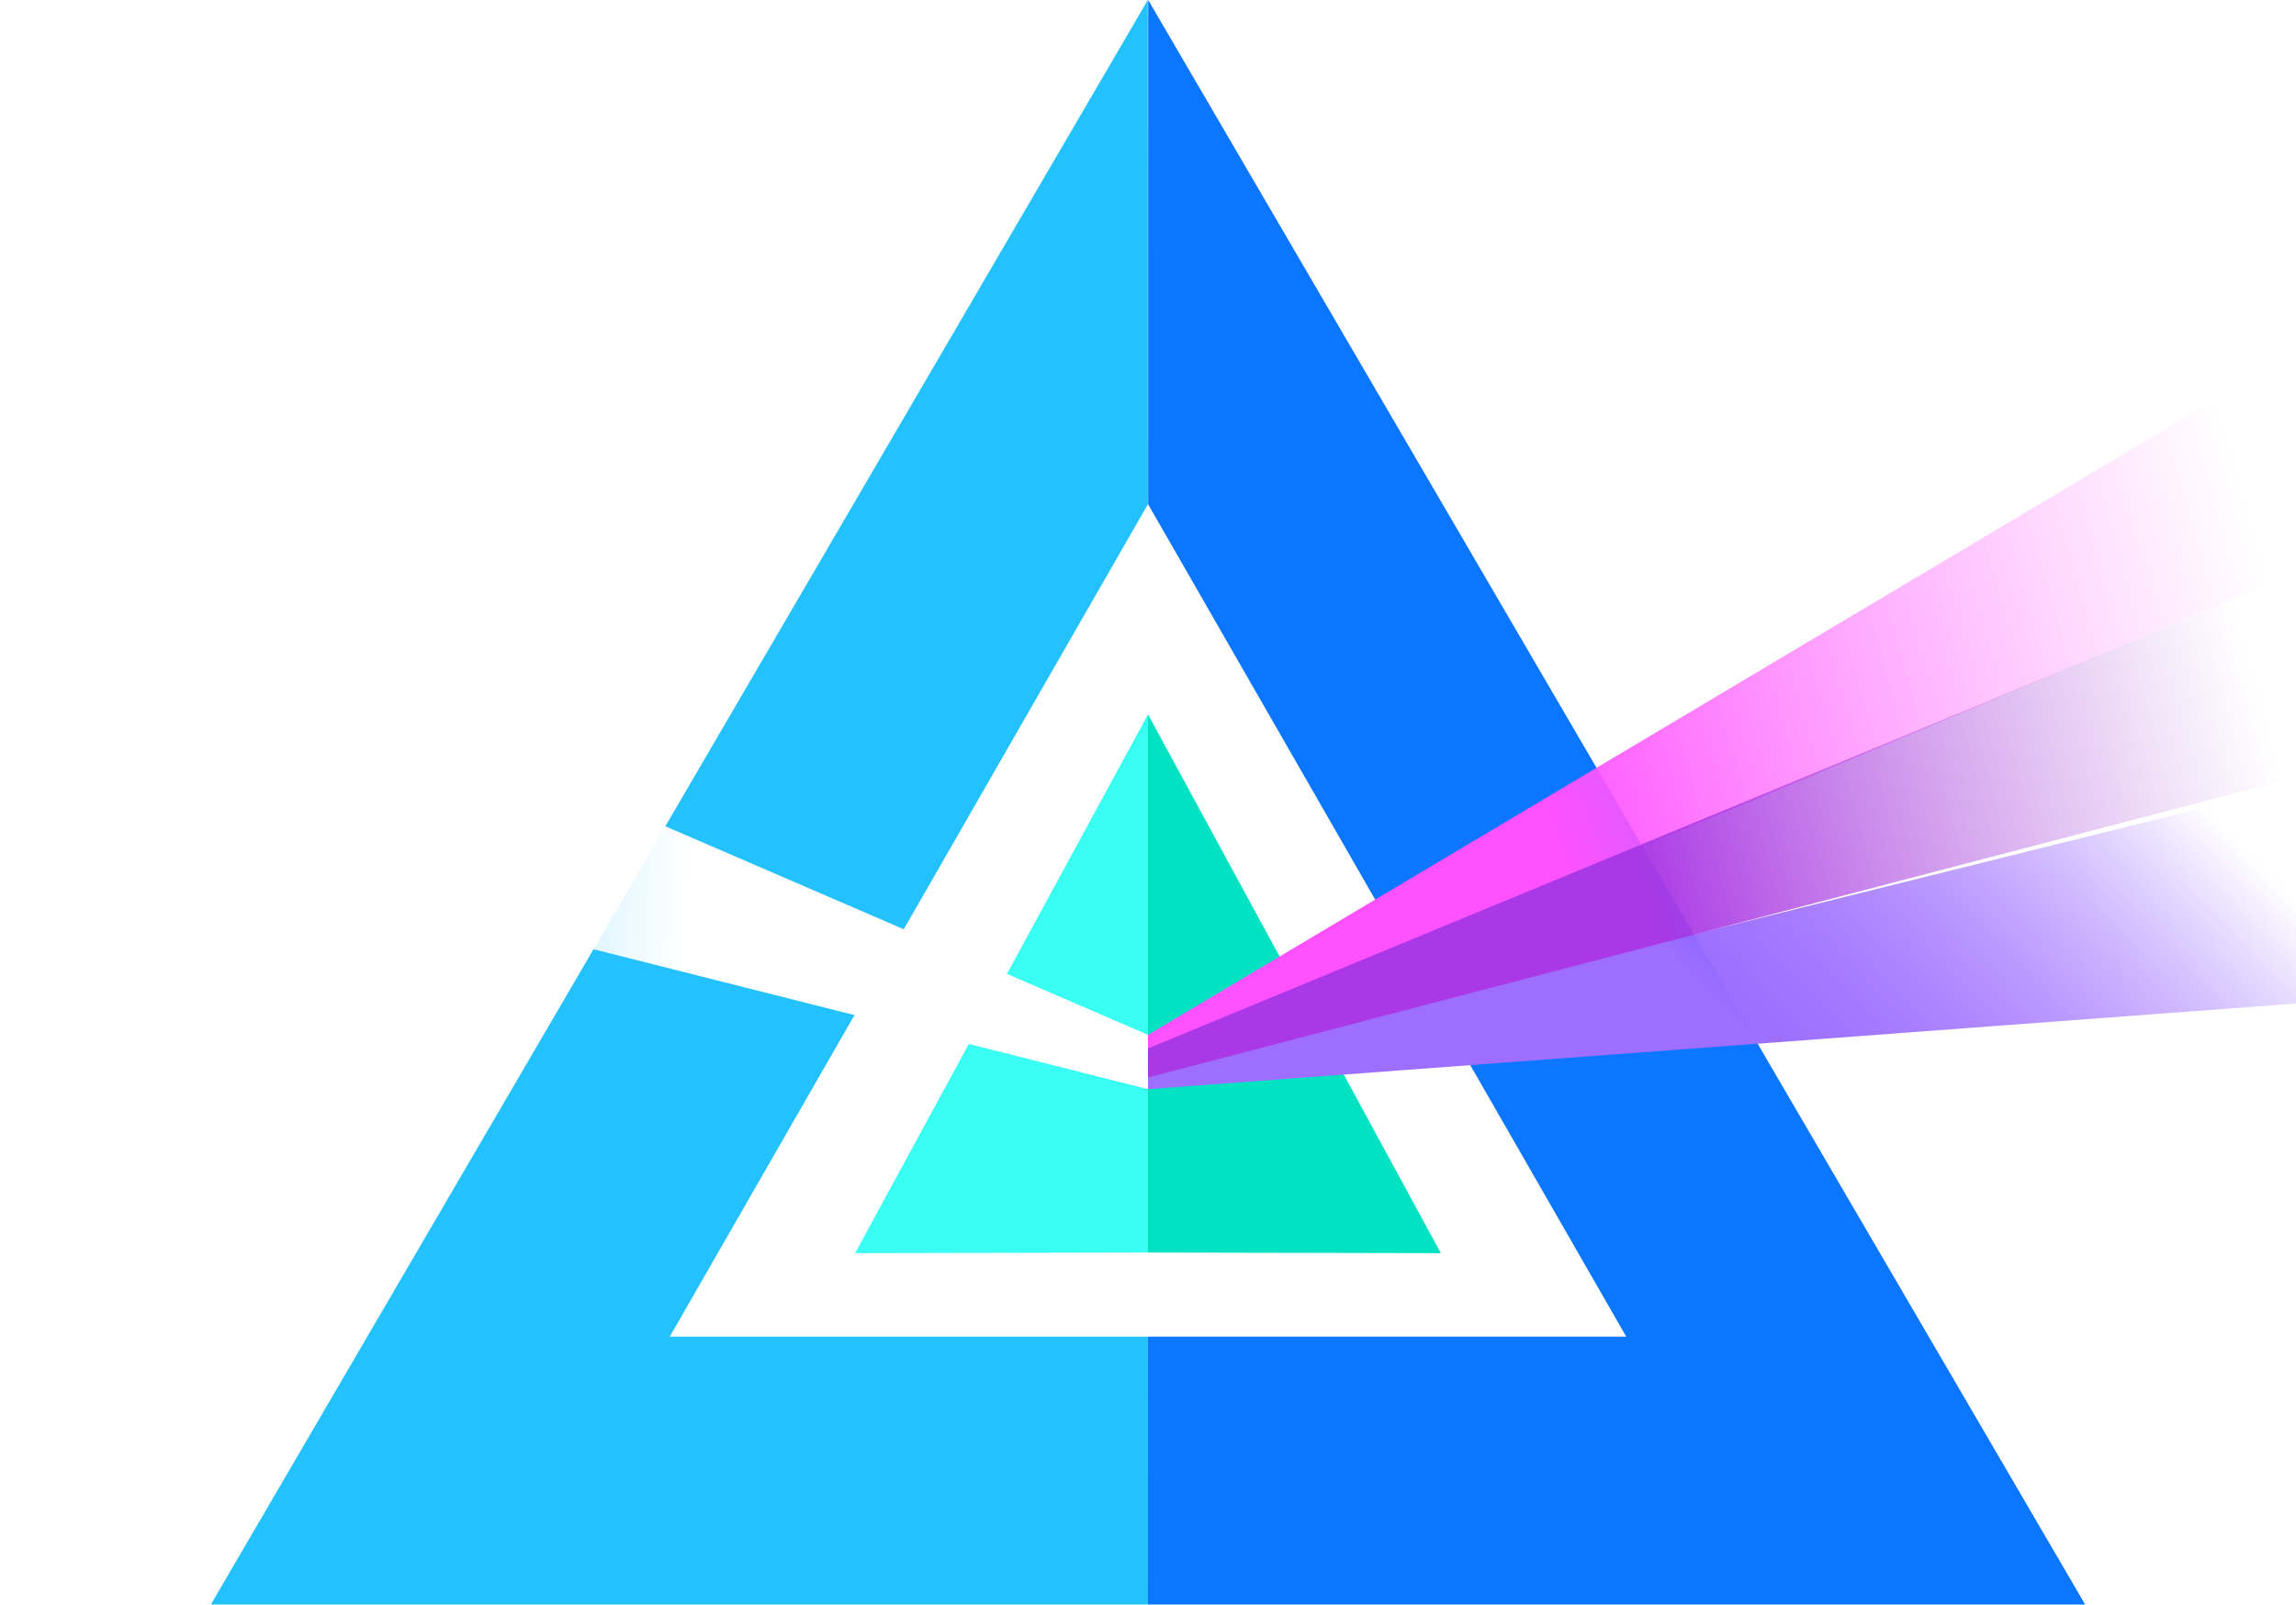
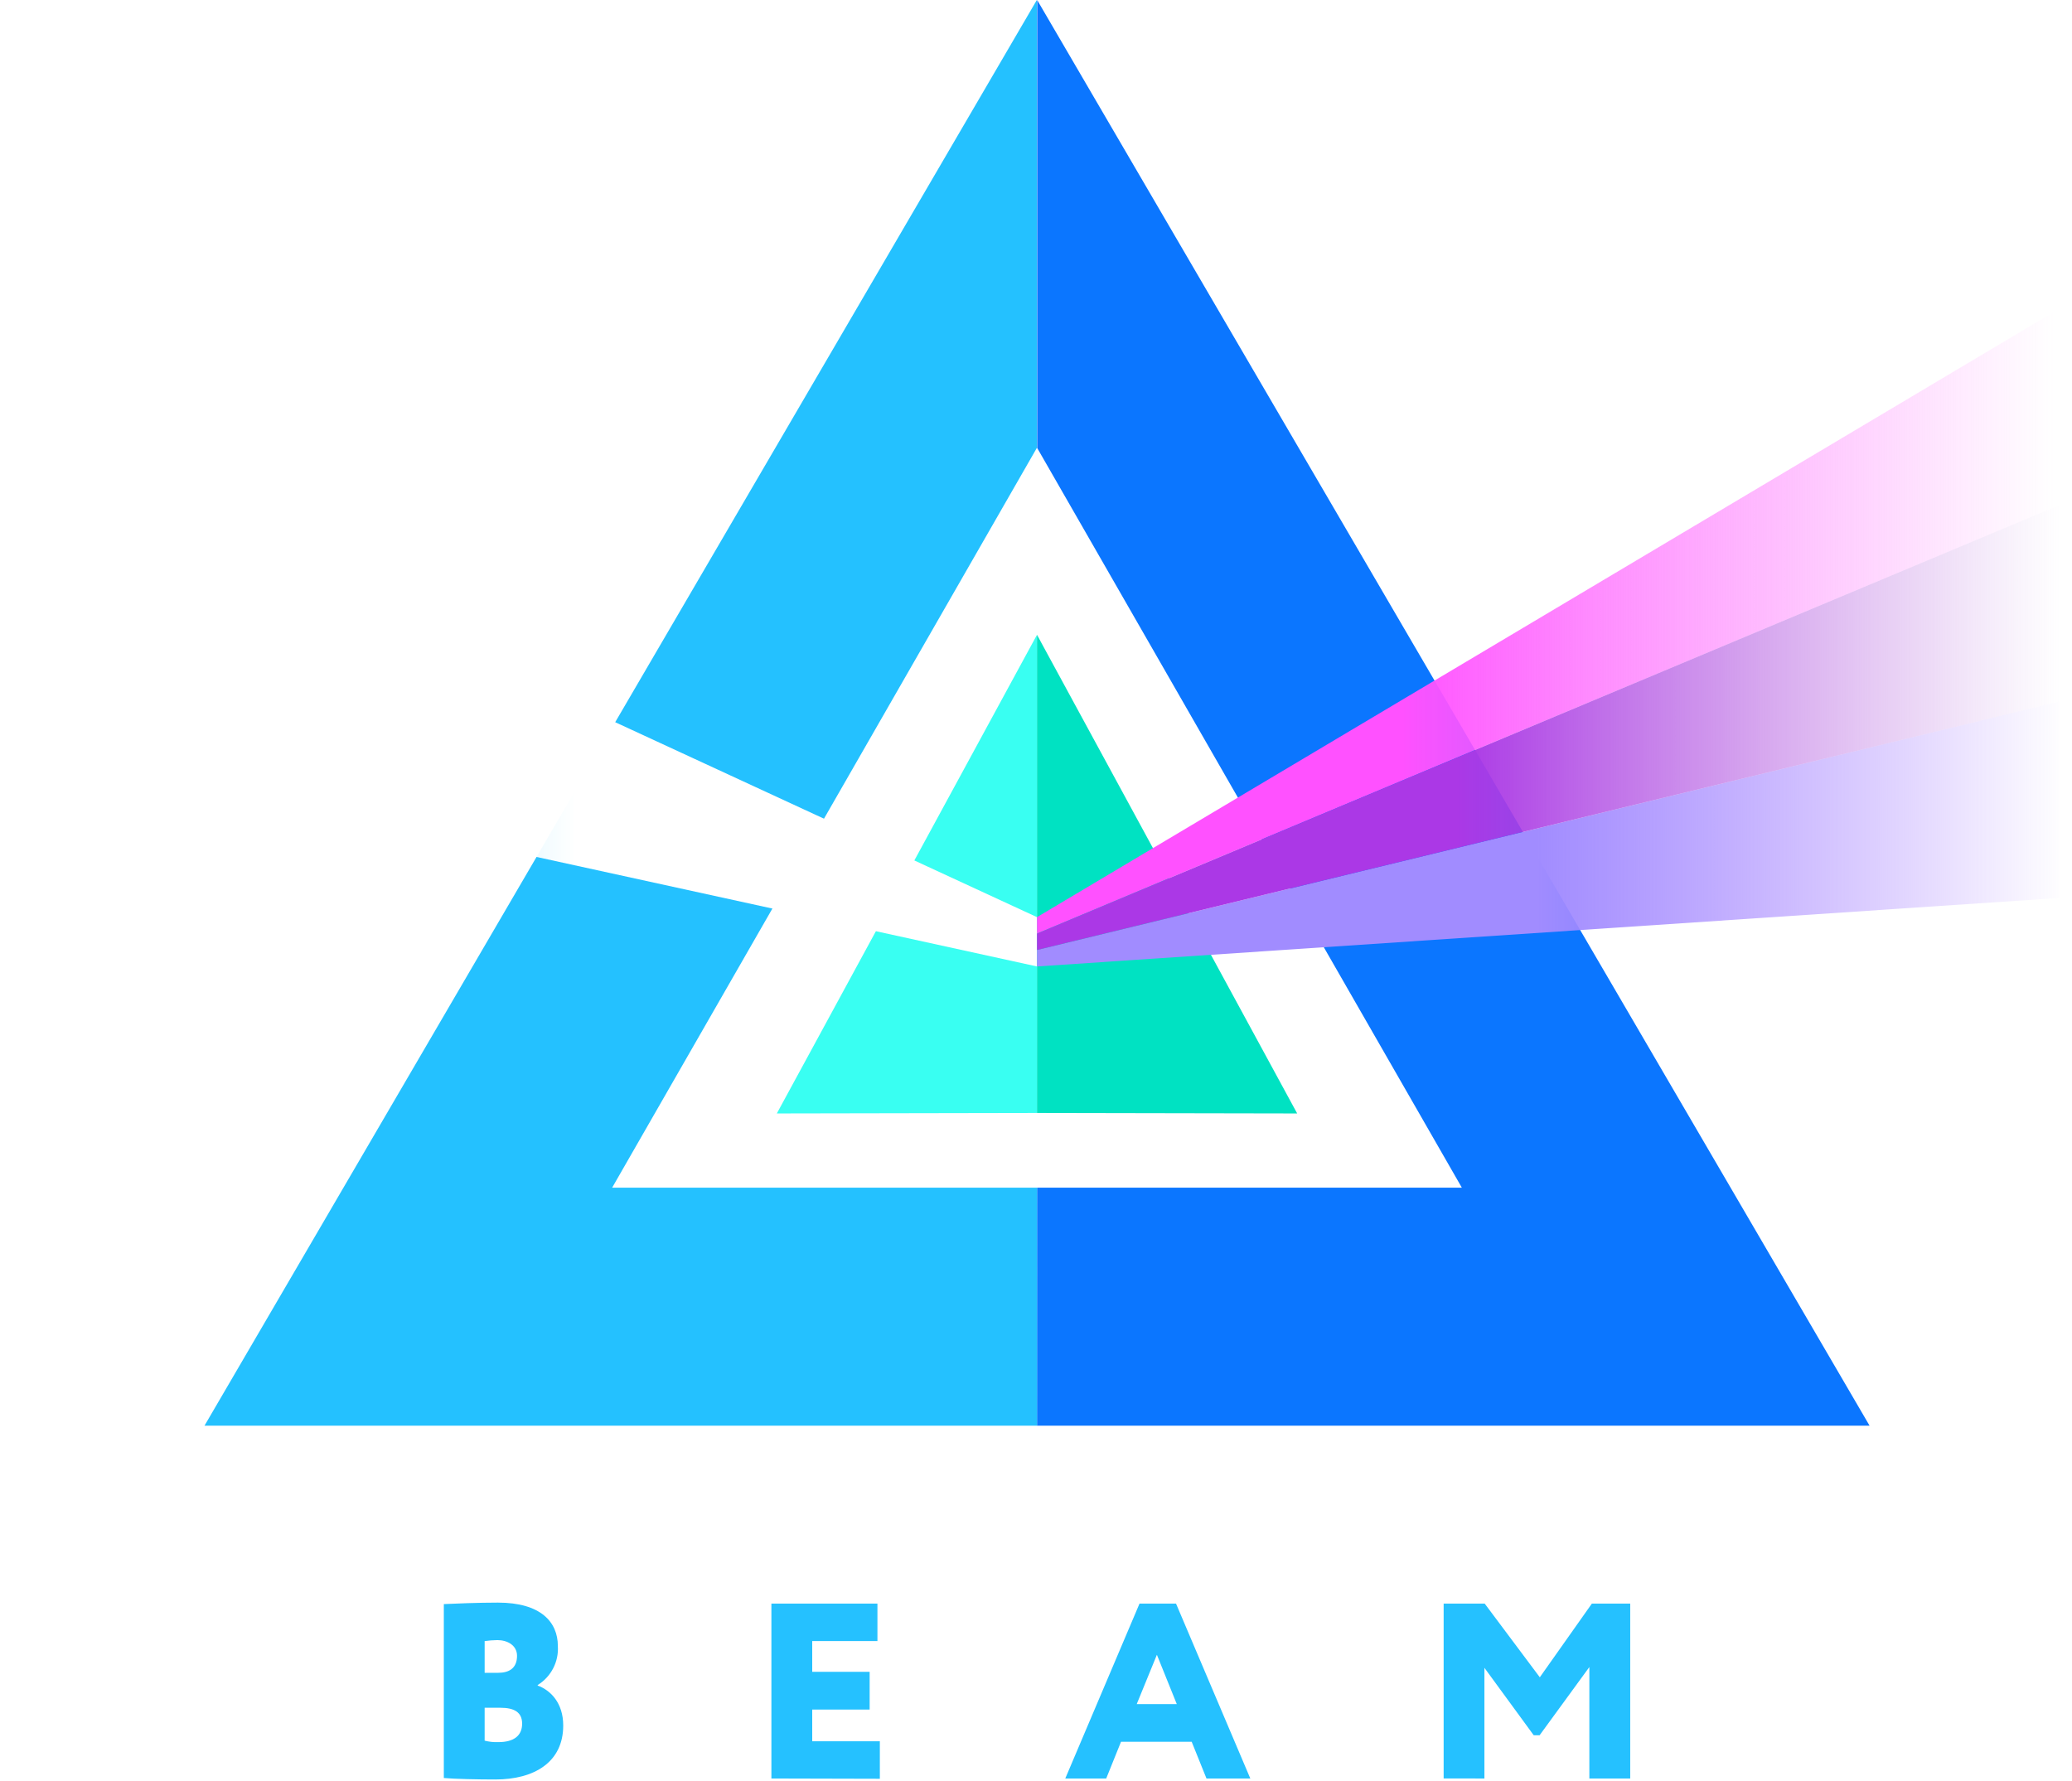
- <svg xmlns="http://www.w3.org/2000/svg" width="784px" height="548px" viewBox="0 0 196 137" version="1.1">
+ <svg xmlns="http://www.w3.org/2000/svg" width="242" height="208" viewBox="0 0 242 208">
  <defs>
-     <linearGradient x1="2.041%" y1="54.999%" x2="60.051%" y2="56.543%" id="linearGradient-1">
-       <stop stop-color="#FFFFFF" stop-opacity="0" offset="0%" />
-       <stop stop-color="#FFFFFF" offset="100%" />
+     <linearGradient id="a" x1="-.005%" x2="54.755%" y1="49.8%" y2="49.8%">
+       <stop offset="0%" stop-color="#FFF" stop-opacity="0" />
+       <stop offset="100%" stop-color="#FFF" />
    </linearGradient>
-     <linearGradient x1="0%" y1="50%" x2="66.042%" y2="61.425%" id="linearGradient-2">
-       <stop stop-color="#FD76FD" stop-opacity="0" offset="0%" />
-       <stop stop-color="#FF51FF" offset="100%" />
+     <linearGradient id="b" x1="99.416%" x2="35.834%" y1="49.904%" y2="49.904%">
+       <stop offset="0%" stop-color="#FD76FD" stop-opacity="0" />
+       <stop offset="100%" stop-color="#FF51FF" />
    </linearGradient>
-     <linearGradient x1="1.02%" y1="63.709%" x2="55.47%" y2="50%" id="linearGradient-3">
-       <stop stop-color="#5300FF" stop-opacity="0" offset="0%" />
-       <stop stop-color="#9D6EFF" offset="100%" />
+     <linearGradient id="c" x1="100.466%" x2="48.971%" y1="50.052%" y2="50.052%">
+       <stop offset="0%" stop-color="#9D6EFF" stop-opacity="0" />
+       <stop offset="100%" stop-color="#A18CFF" />
    </linearGradient>
-     <linearGradient x1="0%" y1="54.46%" x2="57.723%" y2="61.38%" id="linearGradient-4">
-       <stop stop-color="#AE60D6" stop-opacity="0" offset="0%" />
-       <stop stop-color="#AB38E6" offset="100%" />
+     <linearGradient id="d" x1="99.941%" x2="41.088%" y1="49.778%" y2="49.778%">
+       <stop offset="0%" stop-color="#AE60D6" stop-opacity="0" />
+       <stop offset="100%" stop-color="#AB38E6" />
    </linearGradient>
  </defs>
-   <g id="Page-2" stroke="none" stroke-width="1" fill="none" fill-rule="evenodd">
-     <g id="Group">
-       <path d="M98.003,114.129 L138.824,114.129 L98.015,43.066 L98.01,43.074 L98.015,0 L178,137 L98,137 L98.003,114.129 Z" id="Combined-Shape" fill="#0B76FF" />
-       <path d="M18.003,114.129 L58.824,114.129 L18.015,43.066 L18.01,43.074 L18.015,0 L98,137 L18,137 L18.003,114.129 Z" id="Combined-Shape" fill="#24C1FF" transform="translate(58, 68.5) scale(-1, 1) translate(-58, -68.5) " />
-       <polygon id="Triangle-5" fill="#39FFF2" points="98 61 98 106.949 73 107" />
-       <polygon id="Triangle-5" fill="#00E2C2" transform="translate(110.5, 84) scale(-1, 1) translate(-110.5, -84) " points="123 61 123 106.949 98 107" />
-       <polygon id="Rectangle-5" fill="url(#linearGradient-1)" points="0 46 98 88.36 98 93 0 68.263" />
-       <polygon id="Rectangle-5" fill="url(#linearGradient-2)" transform="translate(147, 60) scale(-1, 1) translate(-147, -60) " points="98 30 196 88.361 196 90 98 48.907" />
-       <polygon id="Rectangle-5" fill="url(#linearGradient-3)" transform="translate(147, 80) scale(-1, -1) translate(-147, -80) " points="98 74.312 196 67 196 68.624 98 93" />
-       <polygon id="Rectangle-5" fill="url(#linearGradient-4)" transform="translate(147, 70.5) scale(-1, 1) translate(-147, -70.5) " points="98 49 196 89.519 196 92 98 66.365" />
-     </g>
+   <g fill="none" fill-rule="nonzero">
+     <path fill="#0B76FF" d="M121.123 138.72h49.613l-49.6-86.4V0l97.222 166.522h-97.241z" />
+     <path fill="#24C1FF" d="M121.117 138.72h-49.62l49.6-86.4V0L23.883 166.522h97.235z" />
+     <path fill="#25C1FF" d="M51.837 207.674V187.36c1.158-.058 4.051-.173 6.317-.173 4.979 0 7.001 2.247 7.001 5.075a4.973 4.973 0 0 1-2.355 4.55v.065c1.517.55 2.982 2.041 2.982 4.665 0 4.295-3.398 6.304-7.93 6.304-2.022 0-4.793-.057-6.015-.172zm6.617-8.205h-1.85v3.84a5.478 5.478 0 0 0 1.607.173c1.85 0 2.771-.788 2.771-2.157 0-1.37-.979-1.856-2.528-1.856zm-.358-7.904c-.499.007-.997.046-1.491.115v3.706h1.58c1.223 0 2.202-.493 2.202-1.984 0-1.23-1.133-1.837-2.291-1.837zm32 16.166v-20.429h12.384v4.378h-7.616v3.59h6.707v4.41h-6.707v3.706h7.898v4.377l-12.666-.032zm34.323 0l8.672-20.429h4.263l8.678 20.43h-5.12l-1.728-4.289h-8.256l-1.728 4.288h-4.78zm10.701-14.451l-2.355 5.76h4.678l-2.323-5.76zm33.491 14.445v-20.423h4.794l6.438 8.608 6.08-8.608h4.48v20.43h-4.774v-13.018l-5.811 7.968h-.685l-5.76-7.879v12.928l-4.762-.006z" />
+     <path fill="#39FFF2" d="M121.117 74.144v55.853l-30.387.057z" />
+     <path fill="#00E2C2" d="M121.117 74.144v55.853l30.387.057z" />
+     <path fill="url(#a)" d="M0 52.07l119.117 55.053v5.76L0 86.816z" transform="translate(2)" />
+     <path fill="url(#b)" d="M238.477 36.083l-119.36 71.04v1.92l119.36-50.022z" transform="translate(2)" />
+     <path fill="url(#c)" d="M238.477 104.883l-119.36 8v-1.92l119.36-29.011z" transform="translate(2)" />
+     <path fill="url(#d)" d="M238.477 59.02l-119.36 50.023v1.92l119.36-29.011z" transform="translate(2)" />
  </g>
</svg>
